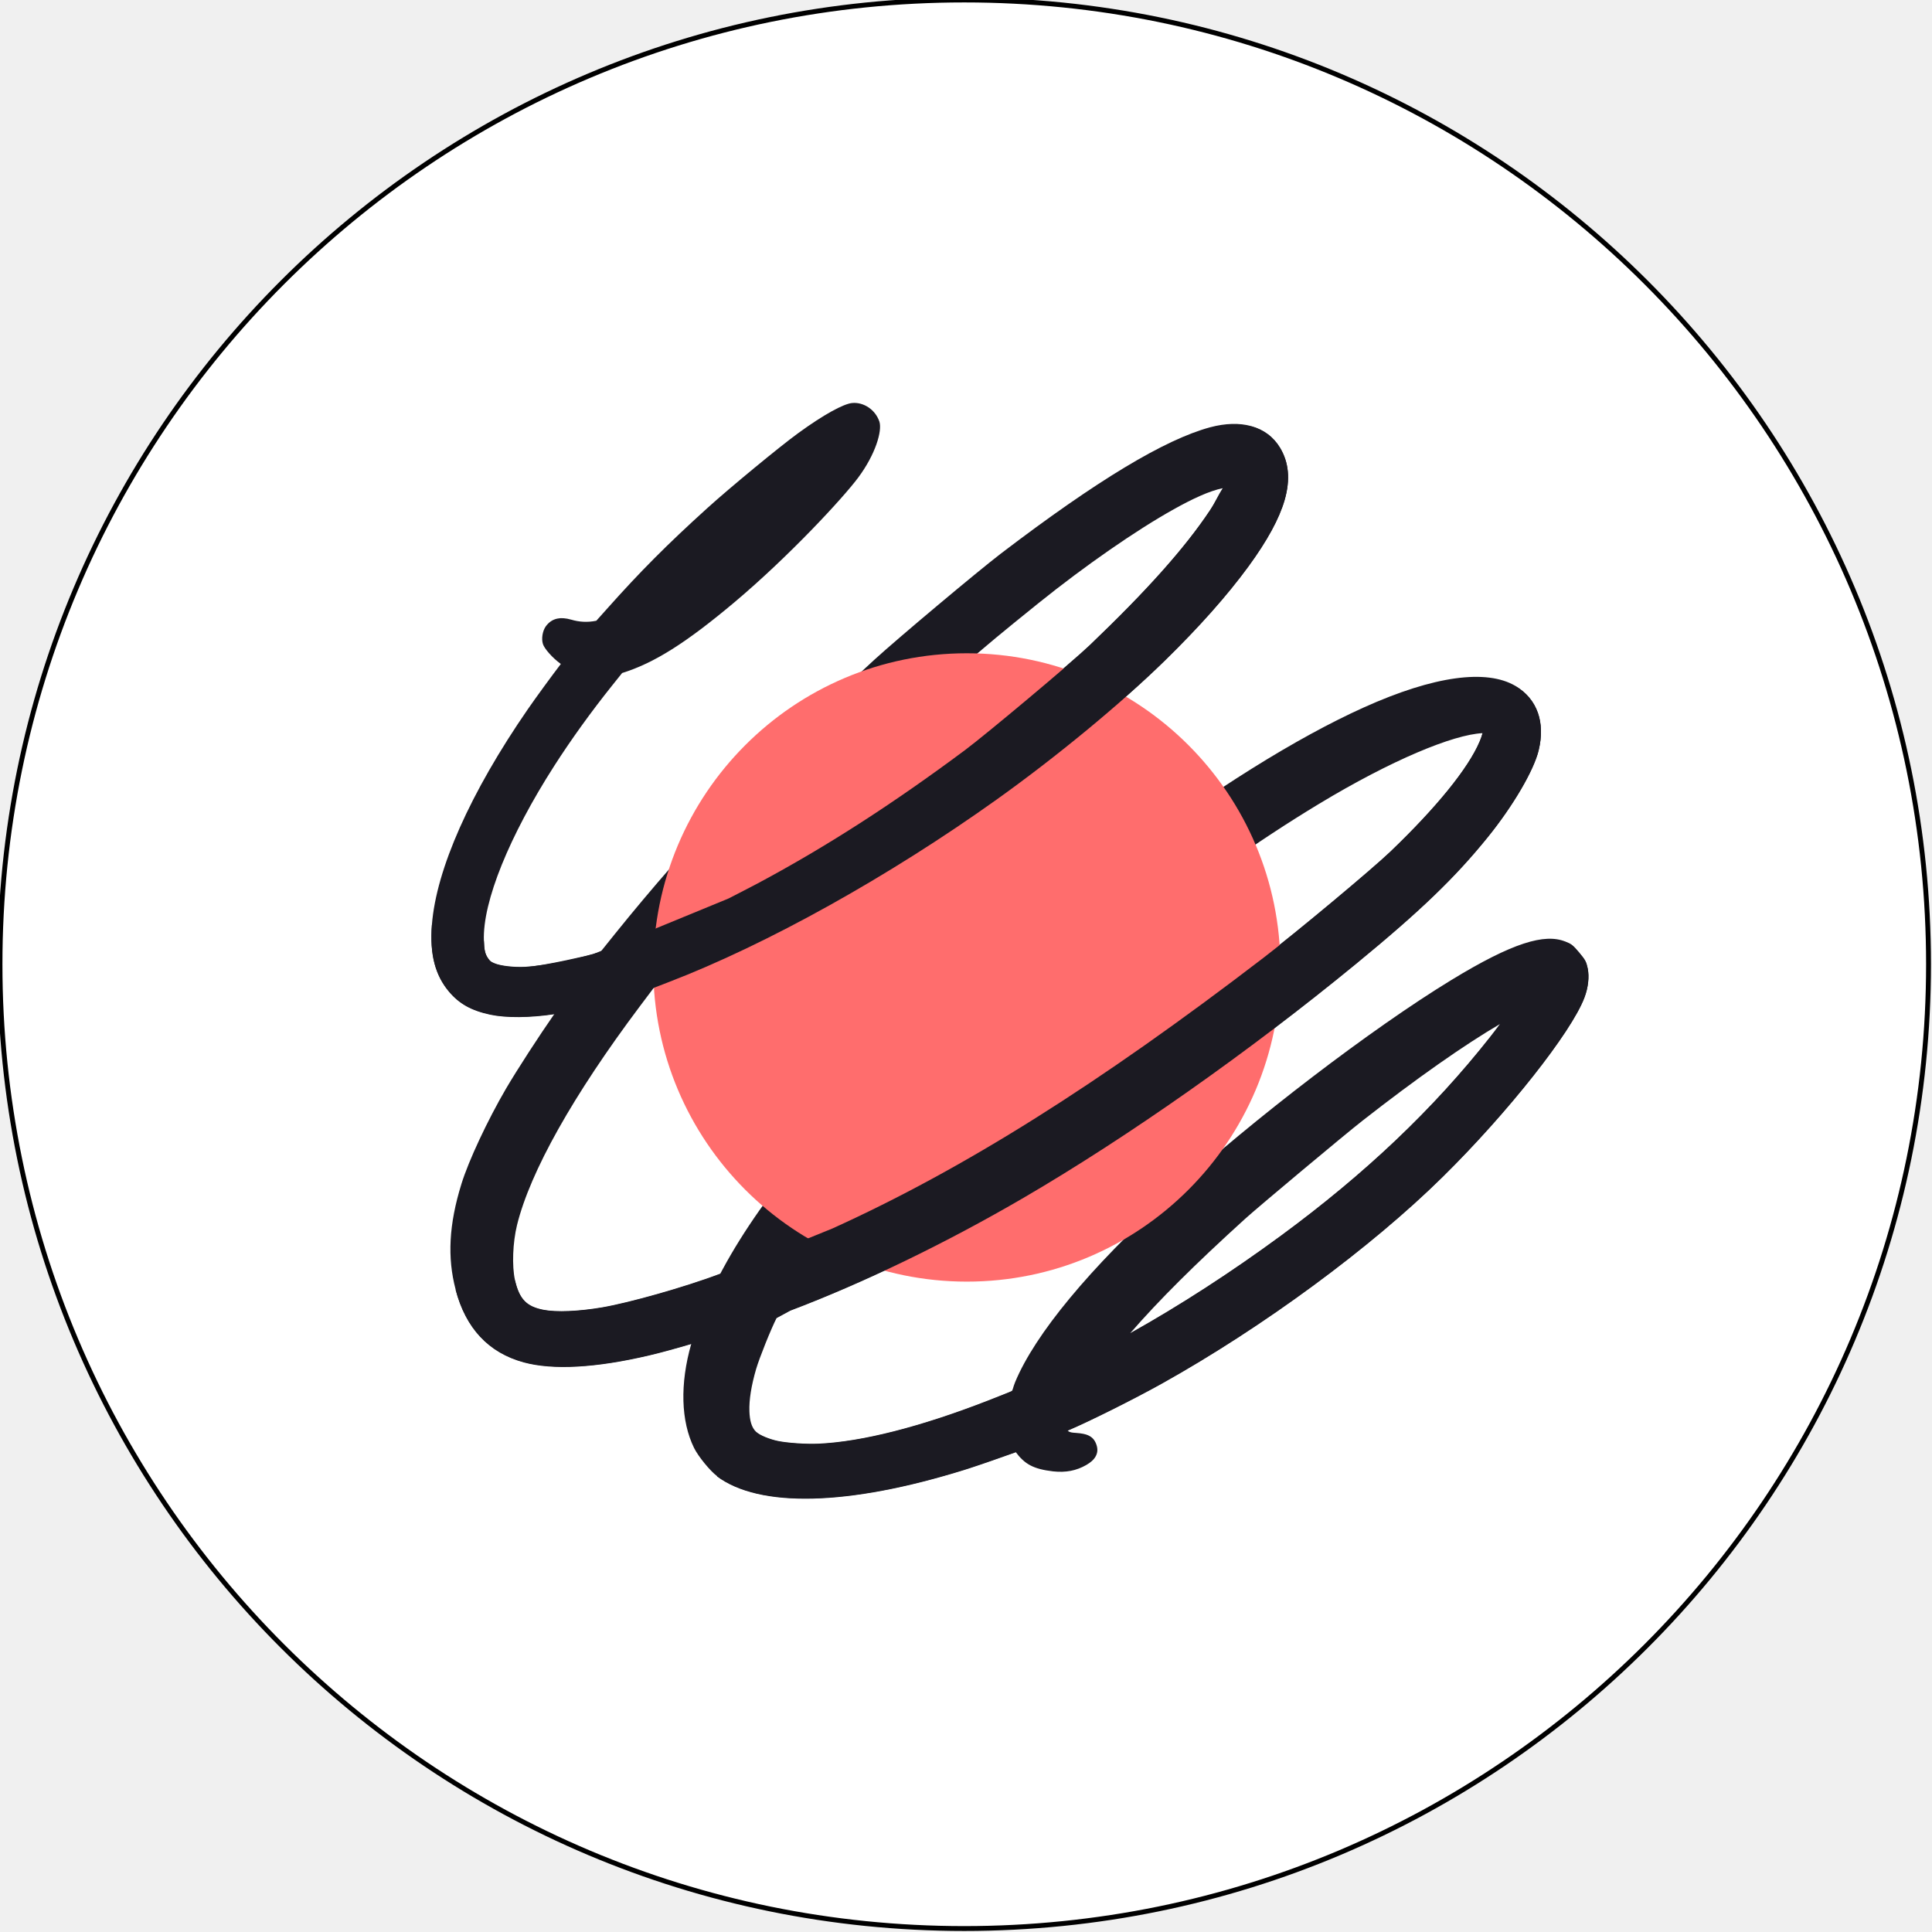
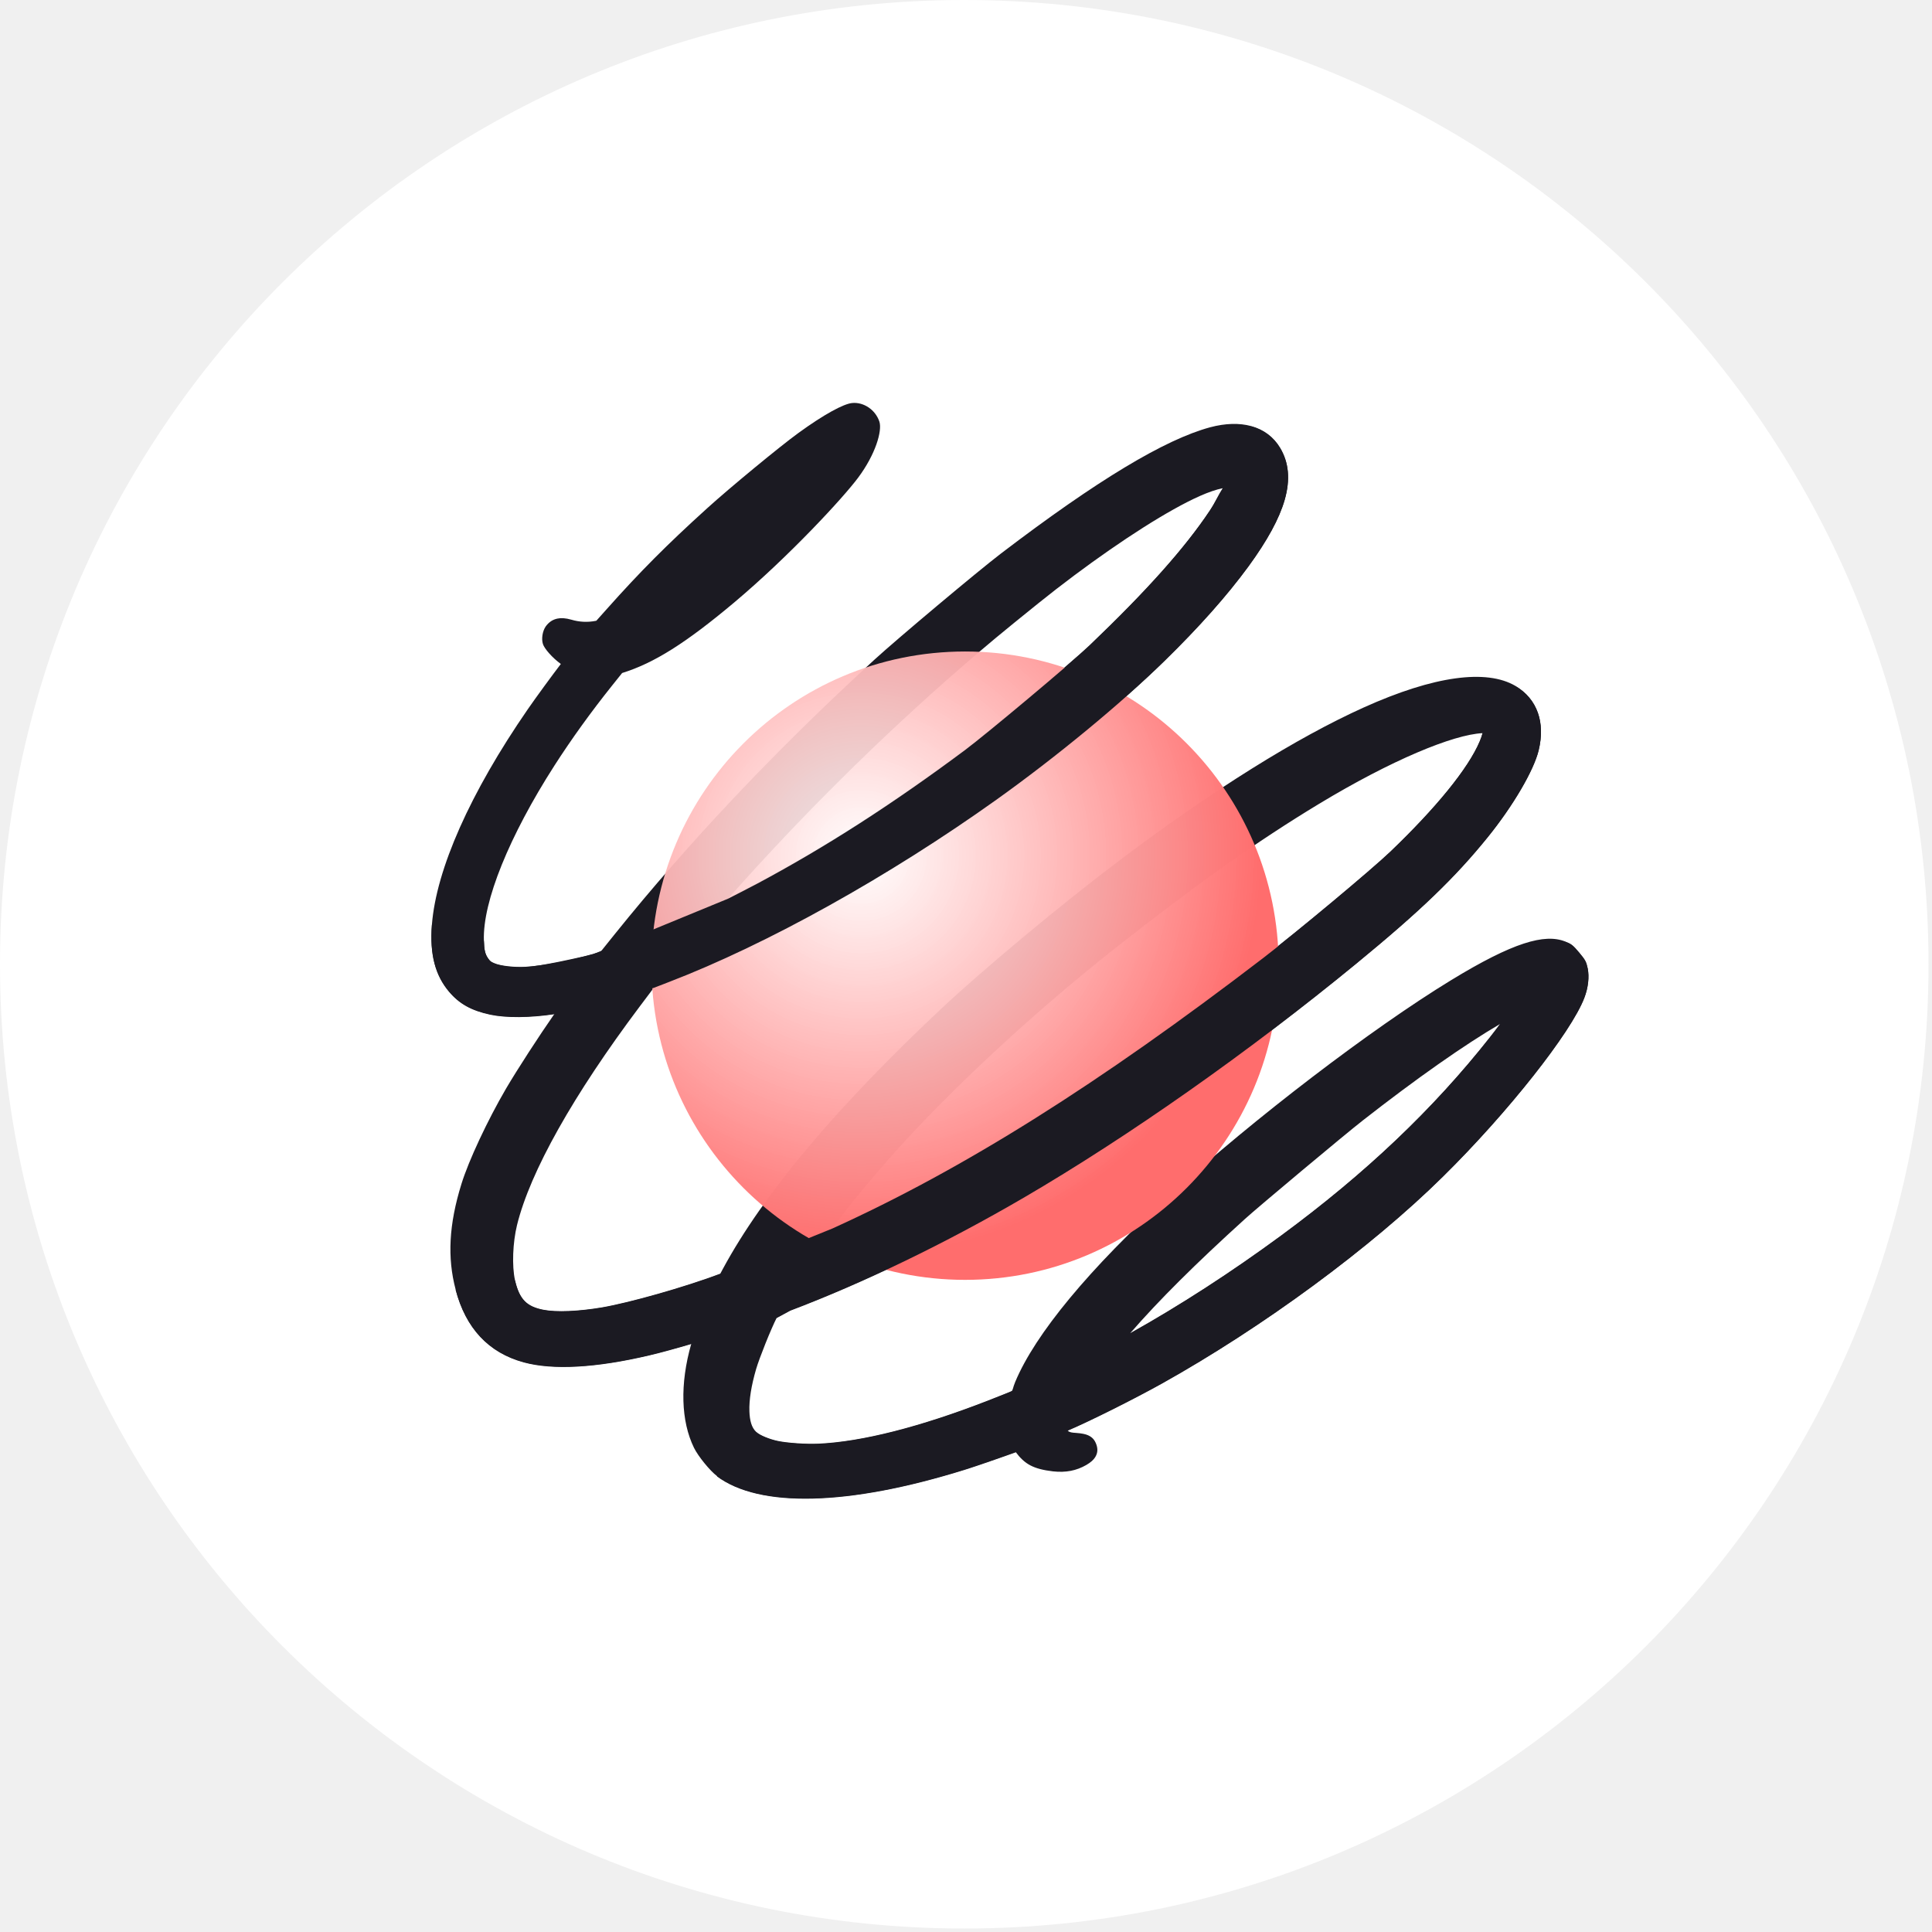
- <svg xmlns="http://www.w3.org/2000/svg" clip-rule="evenodd" fill-rule="evenodd" stroke-linejoin="round" stroke-miterlimit="1.414" viewBox="0 0 139 139">
-   <radialGradient id="a" cx="0" cy="0" gradientTransform="matrix(16.7419 23.5606 -23.6059 16.7098 -13.9586 86.002)" gradientUnits="userSpaceOnUse" r="1">
-     <stop offset="0" stop-color="#fff" stop-opacity=".902" />
-     <stop offset="1" stop-color="#ff6d6d" />
-   </radialGradient>
-   <circle cx="69.375" cy="69.375" fill="#fff" r="69.375" stroke="#000" stroke-width=".35" />
-   <path d="m40.097 44.506c-.333.072-.602.247-.833.561-.238.341-.323.903-.2 1.274.103.324.667.982 1.286 1.429-.616.803-1.799 2.42-2.371 3.249-4.157 6.022-6.595 11.532-6.904 15.504-.168 2.148.249 3.649 1.238 4.817.731.86 1.587 1.349 2.966 1.642 1.131.241 2.862.23 4.609-.037-1.098 1.575-2.667 3.991-3.475 5.366-1.335 2.284-2.702 5.203-3.216 6.873-.904 2.912-1.02 5.303-.418 7.584.368 1.402.962 2.527 1.768 3.391.822.88 1.866 1.494 3.142 1.84 2.092.566 5.163.405 9.04-.508.817-.19 2.071-.54 3.007-.818-.834 2.918-.741 5.581.195 7.493.302.614 1.148 1.651 1.654 2.032 3.024 2.258 9.382 2.173 17.914-.502.683-.214 2.612-.88 3.573-1.23.657.877 1.269 1.223 2.688 1.393.923.101 1.68-.048 2.398-.461.328-.19.521-.376.631-.551.179-.284.212-.576.088-.926-.119-.327-.29-.522-.597-.66-.177-.079-.435-.136-.855-.168-.327-.021-.443-.034-.617-.158l.054-.046c1.494-.631 4.719-2.242 6.708-3.352 7.279-4.06 15.056-9.782 20.235-14.891 4.693-4.625 9.242-10.396 10.181-12.869.285-.741.363-1.511.243-2.111-.102-.468-.158-.596-.61-1.134-.478-.57-.578-.623-1.019-.798-1.467-.577-3.734.059-8.202 2.787-5.715 3.489-14.195 9.968-20.171 15.418-5.886 5.362-9.753 10.049-11.187 13.487-.172.415-.167.608-.257.657-.092.051-.888.361-1.762.705-4.818 1.87-9.015 2.942-12.151 3.08-.865.039-2.246-.054-2.928-.201-.572-.122-1.275-.4-1.541-.652-.332-.309-.462-.826-.484-1.478-.029-.821.136-1.847.483-3.04.237-.805 1.071-2.888 1.486-3.697l.976-.526c5.255-1.988 11.203-4.866 16.773-8.115 7.524-4.391 16.185-10.477 23.939-16.842 4.62-3.793 7.105-6.184 9.46-9.095 1.839-2.271 3.328-4.83 3.667-6.256.246-1.013.213-1.921-.055-2.686-.283-.807-.826-1.467-1.622-1.934-2.073-1.215-5.829-.736-10.906 1.553-4.801 2.165-10.803 5.896-17.583 11.011-4.051 3.048-9.723 7.766-12.721 10.574-7.649 7.175-12.889 13.415-15.795 18.787l-.197.367c-2.571.967-6.542 2.089-8.53 2.427-1.658.278-3.258.352-4.198.167-.581-.114-1.024-.299-1.349-.633-.338-.347-.543-.838-.693-1.494-.229-1.026-.16-2.714.145-3.962.946-3.852 4.065-9.382 8.826-15.727l1.033-1.373 1.067-.412c7.054-2.709 15.812-7.582 23.58-13.127 4.305-3.076 8.934-6.894 12.08-9.969 2.499-2.443 4.497-4.694 6.04-6.799 1.36-1.863 2.215-3.436 2.6-4.771.429-1.49.295-2.712-.321-3.744-.471-.79-1.187-1.32-2.093-1.567-.829-.227-1.83-.211-2.952.089-3.255.882-8.108 3.795-15.044 9.082-1.724 1.321-7.412 6.094-9.111 7.645-7.086 6.498-13.363 13.137-18.681 19.748l-1.005 1.252-.563.168c-1.637.482-3.517.839-4.848.919-.778.047-1.809-.062-2.258-.266-.237-.105-.275-.133-.413-.321-.243-.336-.3-.657-.32-1.299-.1-2.804 1.842-7.547 5.066-12.576 1.229-1.915 2.645-3.879 4.151-5.763l.729-.911c2.311-.717 4.605-2.173 8.058-5.071 3.967-3.336 7.845-7.536 8.922-8.983 1.258-1.689 1.739-3.369 1.53-4.031-.142-.423-.419-.775-.764-1.013-.362-.249-.793-.37-1.206-.327-.609.062-2.005.808-3.859 2.157-1.313.95-4.957 3.956-6.553 5.404-2.909 2.634-4.829 4.564-7.227 7.256l-.758.847c-.652.136-1.26.083-1.789-.074-.423-.122-.75-.137-1.017-.08zm28.975 3.582c2.018-1.752 2.869-2.457 5.641-4.692 3.348-2.693 7.031-5.249 9.731-6.754 1.323-.74 2.562-1.324 3.527-1.518-.223.467-.565 1.054-.935 1.612-1.797 2.695-4.534 5.761-8.638 9.683-1.238 1.188-7.421 6.367-8.963 7.521-5.2 3.874-9.995 6.961-14.925 9.597-.628.335-1.379.722-2.103 1.088 5.112-5.783 10.888-11.514 16.665-16.537zm25.825 9.748c5.209-3.147 9.657-4.989 11.767-5.088-.049.177-.123.396-.207.59-.823 1.945-3.135 4.78-6.434 7.938-1.359 1.297-6.663 5.722-9.135 7.622-11.836 9.072-21.551 15.182-30.998 19.465 1.656-2.239 3.982-4.993 6.181-7.301 4.133-4.339 9.201-8.931 14.266-12.925 5.633-4.444 10.136-7.626 14.56-10.301zm3.144 22.782c3.867-3.026 7.324-5.451 9.876-6.942-.242.327-.492.655-.727.953-4.073 5.162-8.941 9.791-15.02 14.263-3.567 2.622-7.262 5.017-10.854 7.025 2.068-2.38 4.688-4.985 8.255-8.218.929-.845 7.238-6.123 8.47-7.081z" fill="#1b1a22" fill-rule="nonzero" />
-   <ellipse cx="69.561" cy="69.604" fill="url(#a)" rx="22.561" ry="22.604" />
-   <g fill="#1b1a22">
-     <path d="m32.313 71.362c-.989-1.167-1.406-2.669-1.238-4.816l3.739 1.147c.02.642.077.964.32 1.299.139.188.176.217.413.322.449.203 1.48.312 2.258.265 1.331-.08 4.848-.919 4.848-.919l9.754-4.013s1.475-.753 2.103-1.088c4.93-2.636 9.725-5.723 14.925-9.597 1.542-1.153 7.725-6.333 8.963-7.521 4.104-3.922 6.841-6.988 8.638-9.683.37-.558.591-1.137.935-1.612l2.038-4.47c.89.23 1.622.778 2.093 1.567.616 1.033.75 2.255.321 3.744-.385 1.336-1.24 2.909-2.6 4.771-1.543 2.105-3.541 4.356-6.04 6.799-3.146 3.075-7.775 6.893-12.08 9.969-7.768 5.545-16.526 10.418-23.58 13.127l-1.067.412-3.756 1.135-3.412.767c-1.747.267-3.478.278-4.609.038-1.379-.294-2.235-.783-2.966-1.643z" />
-     <path d="m34.547 96.181c-.806-.864-1.4-1.989-1.768-3.39l4.273-.663c.15.655.355 1.147.693 1.493.325.335.768.52 1.349.633.94.185 2.54.111 4.198-.167 1.988-.338 5.959-1.46 8.53-2.427l8.068-3.275c9.447-4.282 19.162-10.393 30.998-19.465 2.472-1.899 7.776-6.324 9.135-7.621 3.299-3.159 5.611-5.993 6.434-7.939.084-.194.158-.413.207-.59l2.36-3.402c.796.467 1.339 1.127 1.622 1.934.268.765.301 1.673.055 2.686-.339 1.426-1.828 3.985-3.667 6.257-2.355 2.91-4.84 5.301-9.46 9.094-7.754 6.365-16.415 12.452-23.939 16.842-5.57 3.249-11.518 6.127-16.774 8.115l-.975.526-6.15 1.874c-.936.277-2.19.627-3.007.817-3.877.914-6.948 1.074-9.04.509-1.276-.347-2.321-.961-3.142-1.841z" />
-     <path d="m69.499 105.718c-8.532 2.675-14.89 2.76-17.914.502l2.816-3.183c.266.253.969.53 1.541.652.682.147 2.063.24 2.928.201 3.136-.138 7.334-1.21 12.151-3.08.874-.344 1.67-.654 1.762-.705l8.533-4.166c3.592-2.008 7.287-4.402 10.854-7.025 6.079-4.472 10.947-9.101 15.02-14.263.235-.298.485-.626.727-.952l4.683-5.943c.441.175.541.228 1.019.798.452.538.508.666.61 1.134.12.6.042 1.37-.243 2.111-.939 2.473-5.487 8.244-10.181 12.869-5.179 5.109-12.956 10.831-20.234 14.892-1.99 1.109-5.215 2.72-6.709 3.351l-.054.046-3.736 1.531c-.961.35-2.89 1.017-3.573 1.23z" />
+ <svg xmlns="http://www.w3.org/2000/svg" width="32" height="32" viewBox="0 0 256 256" version="1.1" preserveAspectRatio="xMidYMid">
+   <defs>
+     <radialGradient cx="33.434%" cy="32.389%" fx="33.434%" fy="32.389%" r="64.015%" gradientTransform="translate(0.334344,0.323892),scale(1,0.998082),rotate(54.65472),translate(-0.334344,-0.323892)" id="radialGradient-1">
+       <stop stop-color="#FFFFFF" stop-opacity="0.904" offset="0%" />
+       <stop stop-color="#FF6D6D" offset="100%" />
+     </radialGradient>
+   </defs>
+   <g>
+     <circle fill="#FFFFFF" cx="127.77" cy="127.77" r="127.77" />
+     <path d="M113.641,191.3 C113.087,191.593 112.5,191.665 111.802,191.495 C111.062,191.295 110.278,190.603 110.011,189.935 C109.773,189.355 109.791,187.759 110.135,186.396 C108.316,185.992 104.732,185.112 102.943,184.62 C89.948,181.044 79.987,176.157 74.847,170.918 C72.069,168.087 70.88,165.474 70.893,162.657 C70.906,160.578 71.534,158.875 73.132,156.829 C74.443,155.15 76.899,153.117 79.68,151.424 C76.265,150.502 71.193,148.951 68.424,147.967 C63.837,146.325 58.453,143.826 55.751,142.077 C51.027,139.041 48.033,135.805 46.182,131.873 C45.042,129.459 44.548,127.169 44.663,124.996 C44.78,122.783 45.526,120.68 46.917,118.68 C49.199,115.405 53.721,111.997 60.272,108.695 C61.65,107.996 63.834,107.005 65.482,106.29 C60.852,103.161 57.83,99.293 56.888,95.488 C56.587,94.263 56.553,91.799 56.816,90.662 C58.41,83.897 67.48,76.489 82.685,70.164 C83.901,69.656 87.412,68.313 89.181,67.668 C89.069,65.654 89.523,64.442 91.323,62.522 C92.507,61.287 93.752,60.599 95.253,60.333 C95.94,60.213 96.434,60.247 96.795,60.363 C97.384,60.552 97.777,60.925 98.016,61.565 C98.236,62.167 98.225,62.645 97.955,63.204 C97.8,63.524 97.502,63.911 96.948,64.452 C96.511,64.871 96.364,65.026 96.264,65.407 L96.395,65.407 C99.25,64.53 105.707,62.985 109.827,62.194 C124.903,59.306 142.649,58.172 156.005,59.249 C168.101,60.218 181.351,62.976 185.603,65.352 C186.882,66.06 187.904,67.055 188.444,68.043 C188.856,68.824 188.927,69.07 188.927,70.365 C188.927,71.735 188.85,71.929 188.434,72.697 C187.047,75.249 183.096,77.035 173.563,78.474 C161.369,80.317 141.734,81.217 126.852,80.603 C112.199,80.005 101.196,77.971 95.103,74.818 C94.368,74.437 94.147,74.158 93.962,74.196 C93.771,74.232 92.283,74.737 90.642,75.286 C81.631,78.351 74.439,81.808 69.852,85.326 C68.585,86.294 66.747,88.061 65.959,89.076 C65.297,89.925 64.633,91.149 64.557,91.82 C64.454,92.648 64.884,93.532 65.623,94.478 C66.555,95.671 68.003,96.922 69.904,98.194 C71.192,99.05 74.833,101.002 76.378,101.652 L78.376,101.239 C88.145,97.822 99.943,94.841 111.649,92.831 C127.461,90.117 146.886,88.453 165.361,88.252 C176.369,88.134 182.706,88.566 189.473,89.884 C194.757,90.912 199.888,92.759 202.054,94.37 C203.6,95.509 204.629,96.828 205.156,98.225 C205.711,99.698 205.728,101.272 205.158,102.873 C203.671,107.041 197.805,110.812 187.932,113.593 C178.596,116.222 165.711,118.063 150.091,118.874 C140.766,119.37 127.178,119.428 119.625,119.015 C100.339,117.948 85.559,115.348 75.099,111.209 L74.387,110.925 C69.615,112.604 62.685,115.721 59.479,117.598 C56.811,119.169 54.467,120.958 53.36,122.332 C52.673,123.181 52.267,123.966 52.204,124.822 C52.139,125.711 52.432,126.647 52.996,127.749 C53.888,129.468 55.982,131.769 57.892,133.169 C63.786,137.483 74.734,141.593 88.962,144.908 L92.044,145.621 L94.037,144.941 C107.196,140.411 125.322,136.918 142.845,135.546 C152.561,134.789 163.611,134.695 171.69,135.311 C178.107,135.798 183.591,136.609 188.261,137.751 C192.384,138.77 195.452,139.977 197.577,141.405 C199.946,142.998 201.203,144.881 201.556,147.068 C201.825,148.739 201.445,150.334 200.459,151.756 C199.557,153.056 198.126,154.219 196.188,155.124 C190.551,157.734 180.257,159.37 164.213,160.121 C160.214,160.298 146.54,160.298 142.307,160.121 C124.618,159.342 107.901,157.406 92.573,154.374 L89.673,153.798 L88.679,154.229 C85.798,155.486 82.725,157.208 80.752,158.67 C79.598,159.526 78.272,160.899 77.881,161.718 C77.67,162.147 77.651,162.232 77.679,162.661 C77.732,163.422 78.032,163.943 78.765,164.872 C81.943,168.947 90.299,173.34 100.801,176.618 C104.802,177.865 109.123,178.96 113.478,179.834 L115.586,180.257 C119.695,178.532 124.654,177.871 132.957,177.871 C142.503,177.883 152.947,179.217 156.179,179.983 C159.954,180.877 162.622,182.677 163.109,183.859 C163.41,184.624 163.436,185.448 163.231,186.192 C163.016,186.972 162.551,187.654 161.917,188.081 C160.985,188.715 158.133,189.315 153.919,189.608 C150.941,189.821 142.241,189.894 138.277,189.739 C131.054,189.467 126.06,189.017 119.49,188.059 L117.418,187.76 C116.337,188.34 115.542,189.137 114.982,189.983 C114.53,190.657 114.086,191.065 113.641,191.3 Z M150.28,151.945 C155.202,152.027 157.237,152.015 163.793,151.886 C171.704,151.723 179.926,150.968 185.518,149.896 C188.26,149.373 190.7,148.731 192.29,147.862 C191.424,147.467 190.246,147.045 189.064,146.694 C183.337,145.02 175.847,143.934 165.414,143.259 C162.26,143.049 147.406,143.061 143.864,143.26 C131.943,143.95 121.522,145.27 111.446,147.387 C110.164,147.659 108.646,148.001 107.192,148.342 C121.25,150.449 136.182,151.698 150.28,151.945 L150.28,151.945 Z M175.175,107.619 C186.251,105.893 194.706,103.226 197.8,100.869 C197.522,100.675 197.157,100.455 196.81,100.281 C193.346,98.51 186.727,97.248 178.334,96.698 C174.882,96.476 162.16,96.512 156.424,96.758 C128.985,97.971 108.045,100.851 89.647,105.993 C94.633,107.192 101.175,108.324 107.011,108.977 C117.978,110.206 130.564,110.685 142.438,110.322 C155.648,109.924 165.767,109.083 175.175,107.619 Z M152.641,71.757 C161.679,71.447 169.426,70.775 174.792,69.857 C174.064,69.683 173.324,69.516 172.638,69.374 C160.781,66.913 148.433,66.146 134.563,67.033 C126.426,67.555 118.378,68.552 110.932,69.971 C116.668,70.88 123.448,71.453 132.307,71.792 C134.619,71.886 149.769,71.862 152.641,71.757 L152.641,71.757 Z" fill="#1B1A22" transform="translate(125.1129, 125.217) scale(-1, 1) rotate(-140) translate(-125.1129, -125.217) " />
+     <ellipse fill="url(#radialGradient-1)" cx="127.877" cy="127.957" rx="41.551" ry="41.631" />
+     <path d="M207.379,124.788 C208.191,125.11 208.375,125.208 209.256,126.257 C210.088,127.249 210.191,127.484 210.378,128.347 C210.6,129.451 210.456,130.87 209.932,132.235 C208.201,136.788 199.825,147.418 191.181,155.935 C181.642,165.345 167.319,175.884 153.914,183.362 C150.249,185.404 144.31,188.372 141.559,189.535 L141.459,189.619 L134.579,192.439 C133.886,192.691 132.921,193.032 131.927,193.378 L131.262,193.608 C129.936,194.066 128.655,194.499 127.998,194.703 C112.285,199.631 100.575,199.786 95.006,195.629 L100.191,189.766 C100.681,190.231 101.976,190.742 103.029,190.967 C104.286,191.238 106.829,191.41 108.422,191.337 C114.197,191.084 121.929,189.108 130.802,185.664 C132.411,185.031 133.876,184.46 134.046,184.366 L149.761,176.693 C156.377,172.995 163.183,168.585 169.752,163.755 C180.947,155.519 189.914,146.994 197.414,137.487 C197.848,136.938 198.308,136.334 198.754,135.733 L207.379,124.788 Z M200.793,90.922 C202.259,91.782 203.258,92.999 203.779,94.484 C204.274,95.893 204.334,97.565 203.882,99.431 C203.257,102.058 200.514,106.77 197.127,110.954 C192.79,116.314 188.214,120.719 179.705,127.704 C165.423,139.426 149.474,150.636 135.616,158.721 C125.357,164.706 114.403,170.006 104.723,173.668 L102.927,174.636 L91.6,178.087 C89.877,178.598 87.567,179.242 86.062,179.593 C78.921,181.275 73.266,181.571 69.414,180.529 C67.062,179.891 65.139,178.759 63.627,177.139 C62.142,175.548 61.048,173.476 60.371,170.895 L68.24,169.674 C68.517,170.881 68.894,171.786 69.516,172.425 C70.114,173.04 70.93,173.381 72.001,173.59 C73.732,173.931 76.678,173.794 79.732,173.283 C83.394,172.66 90.706,170.594 95.441,168.812 L110.302,162.782 C127.7,154.894 145.593,143.64 167.392,126.933 C171.943,123.434 181.713,115.284 184.214,112.895 C190.29,107.078 194.55,101.858 196.065,98.274 C196.219,97.918 196.356,97.514 196.445,97.187 L200.793,90.922 Z M165.772,56.496 C167.411,56.92 168.759,57.929 169.626,59.383 C170.761,61.285 171.009,63.535 170.218,66.278 C169.509,68.738 167.934,71.635 165.43,75.065 C162.587,78.942 158.907,83.088 154.305,87.587 C148.512,93.251 139.987,100.282 132.057,105.947 C117.752,116.16 101.621,125.135 88.629,130.124 L86.665,130.883 L79.747,132.973 L73.464,134.386 C70.246,134.877 67.057,134.897 64.974,134.455 C62.435,133.914 60.858,133.014 59.512,131.429 C57.691,129.279 56.923,126.514 57.231,122.559 L64.119,124.673 C64.155,125.855 64.26,126.447 64.708,127.064 C64.962,127.411 65.032,127.463 65.468,127.657 C66.295,128.032 68.193,128.232 69.627,128.146 C70.586,128.088 72.162,127.816 73.724,127.507 L74.244,127.402 C76.313,126.981 78.235,126.528 78.519,126.461 L78.554,126.453 L78.554,126.453 L96.52,119.062 L96.56,119.041 C96.9,118.868 99.319,117.631 100.393,117.059 C109.472,112.204 118.304,106.518 127.88,99.383 C130.72,97.259 142.107,87.721 144.388,85.532 C151.947,78.309 156.986,72.662 160.297,67.698 C160.977,66.67 161.385,65.604 162.018,64.73 L165.772,56.496 Z" fill="#1B1A22" />
  </g>
</svg>
